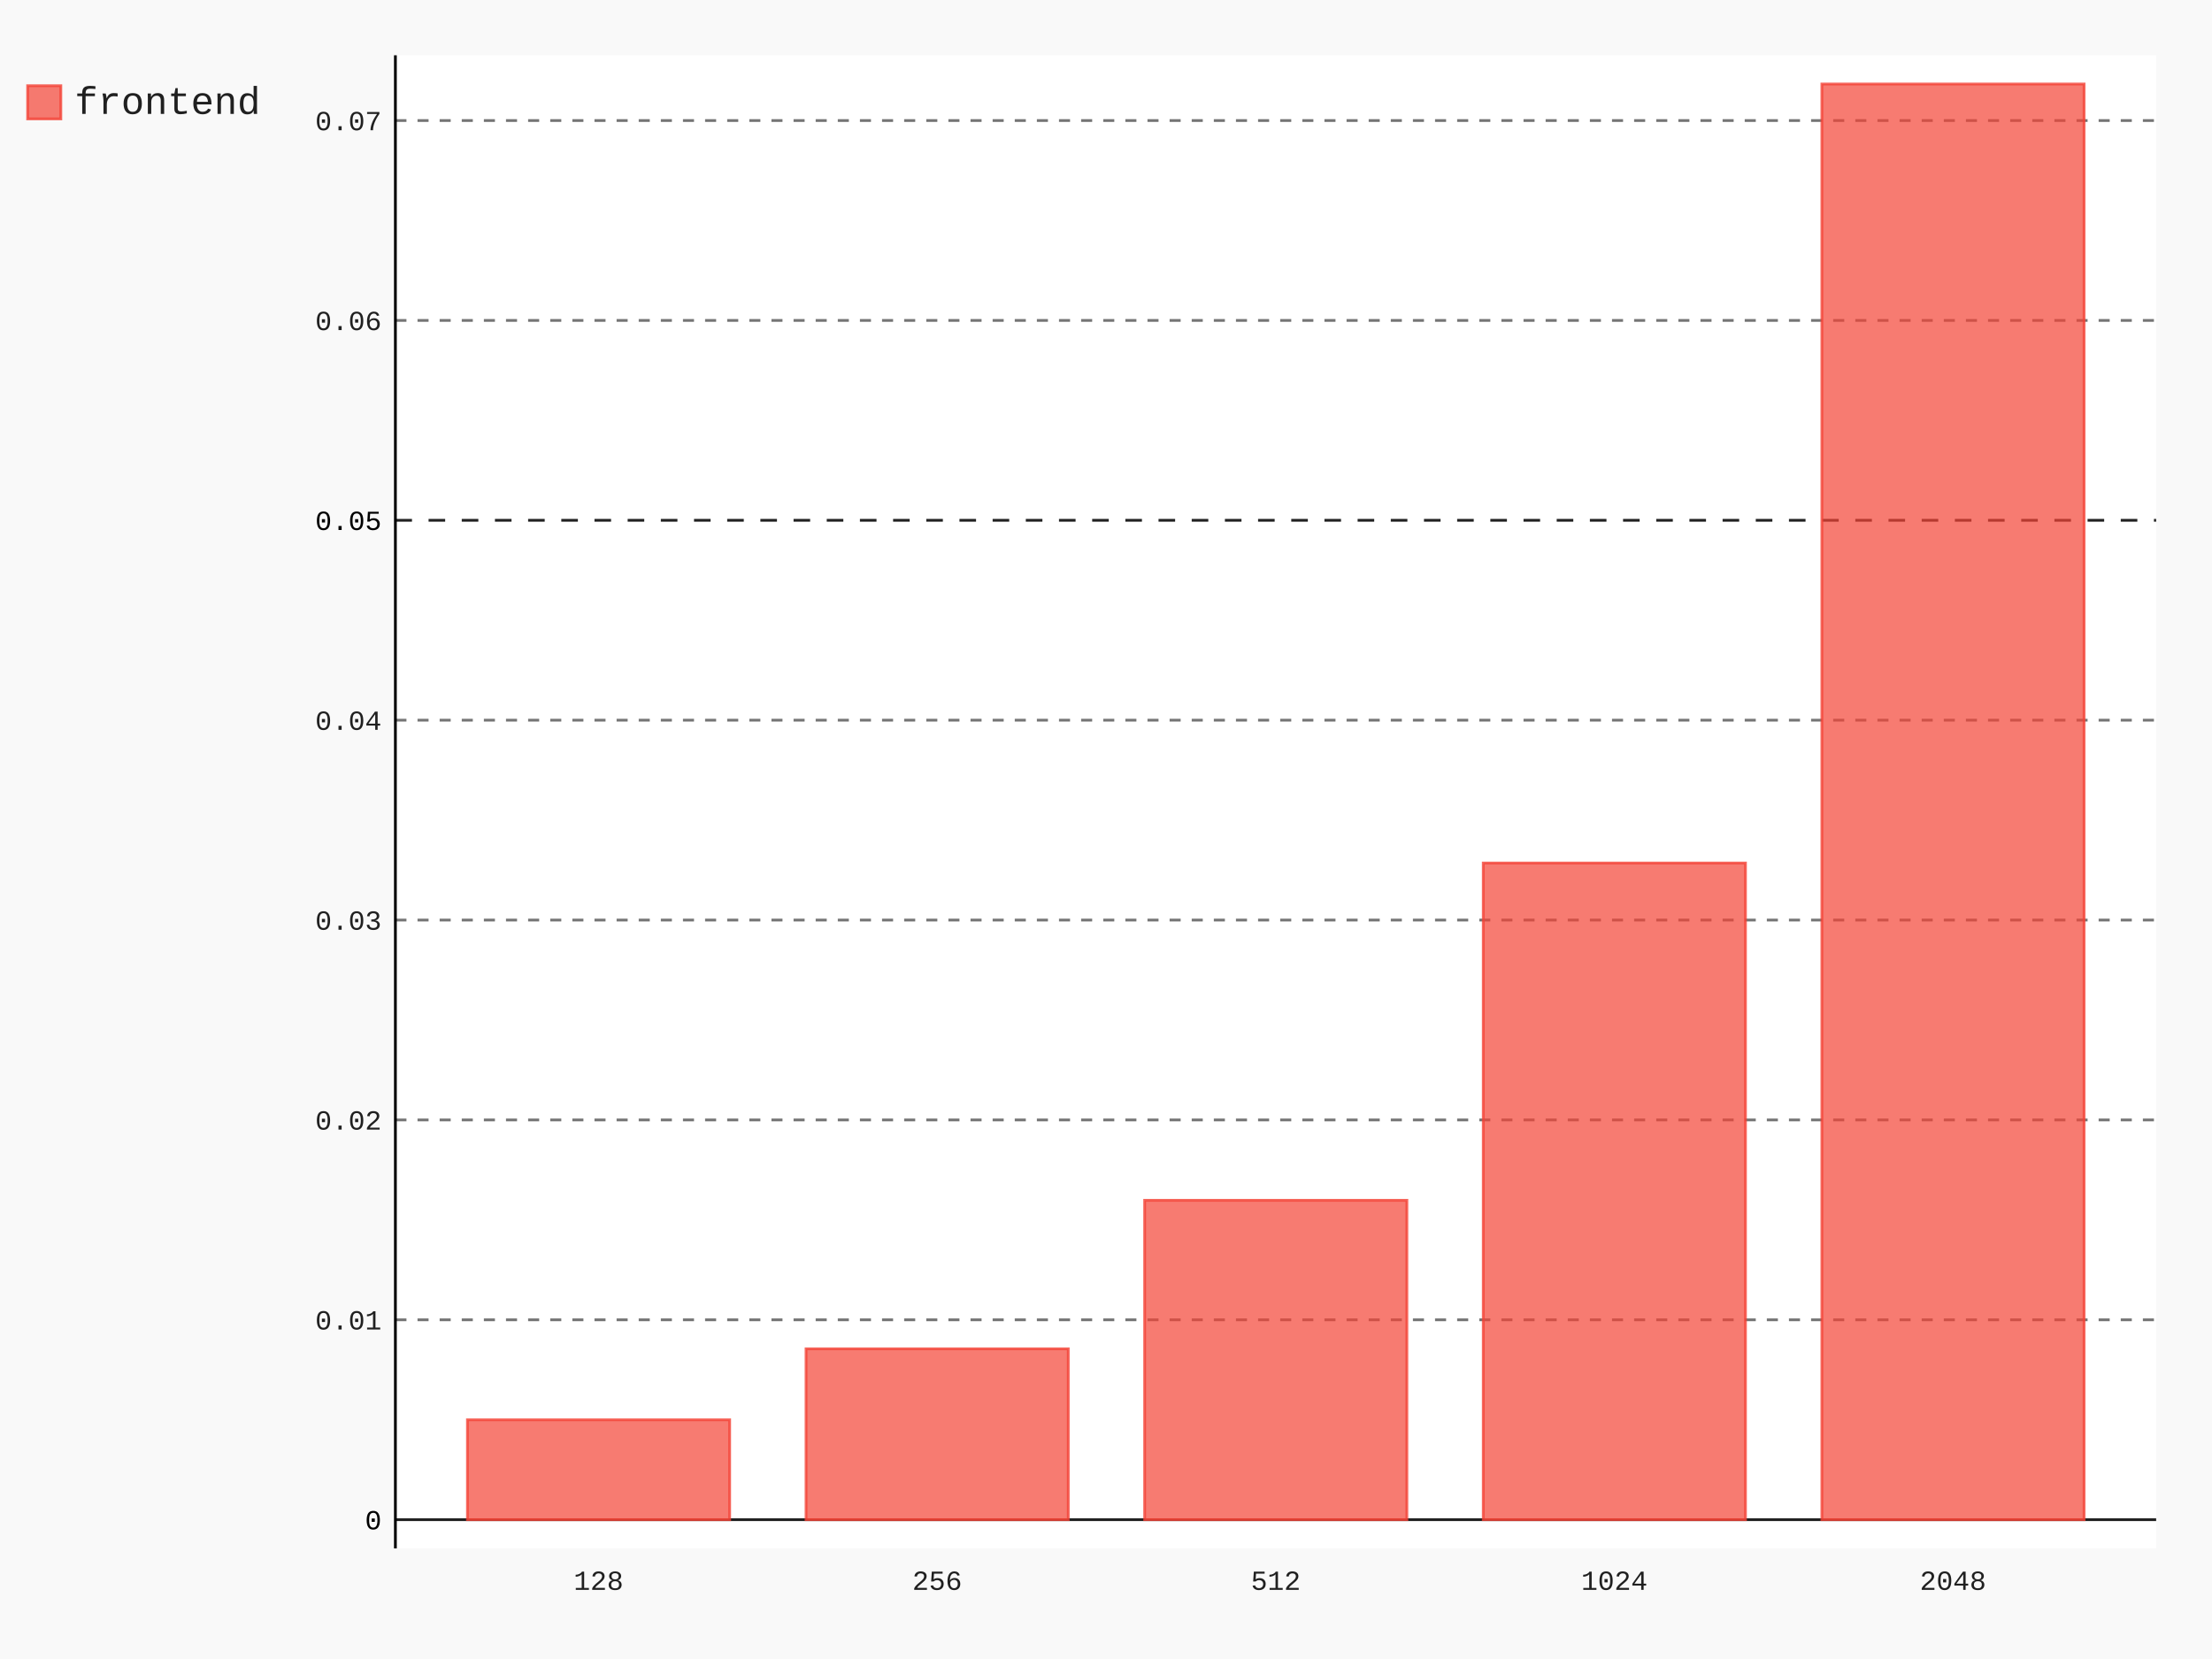
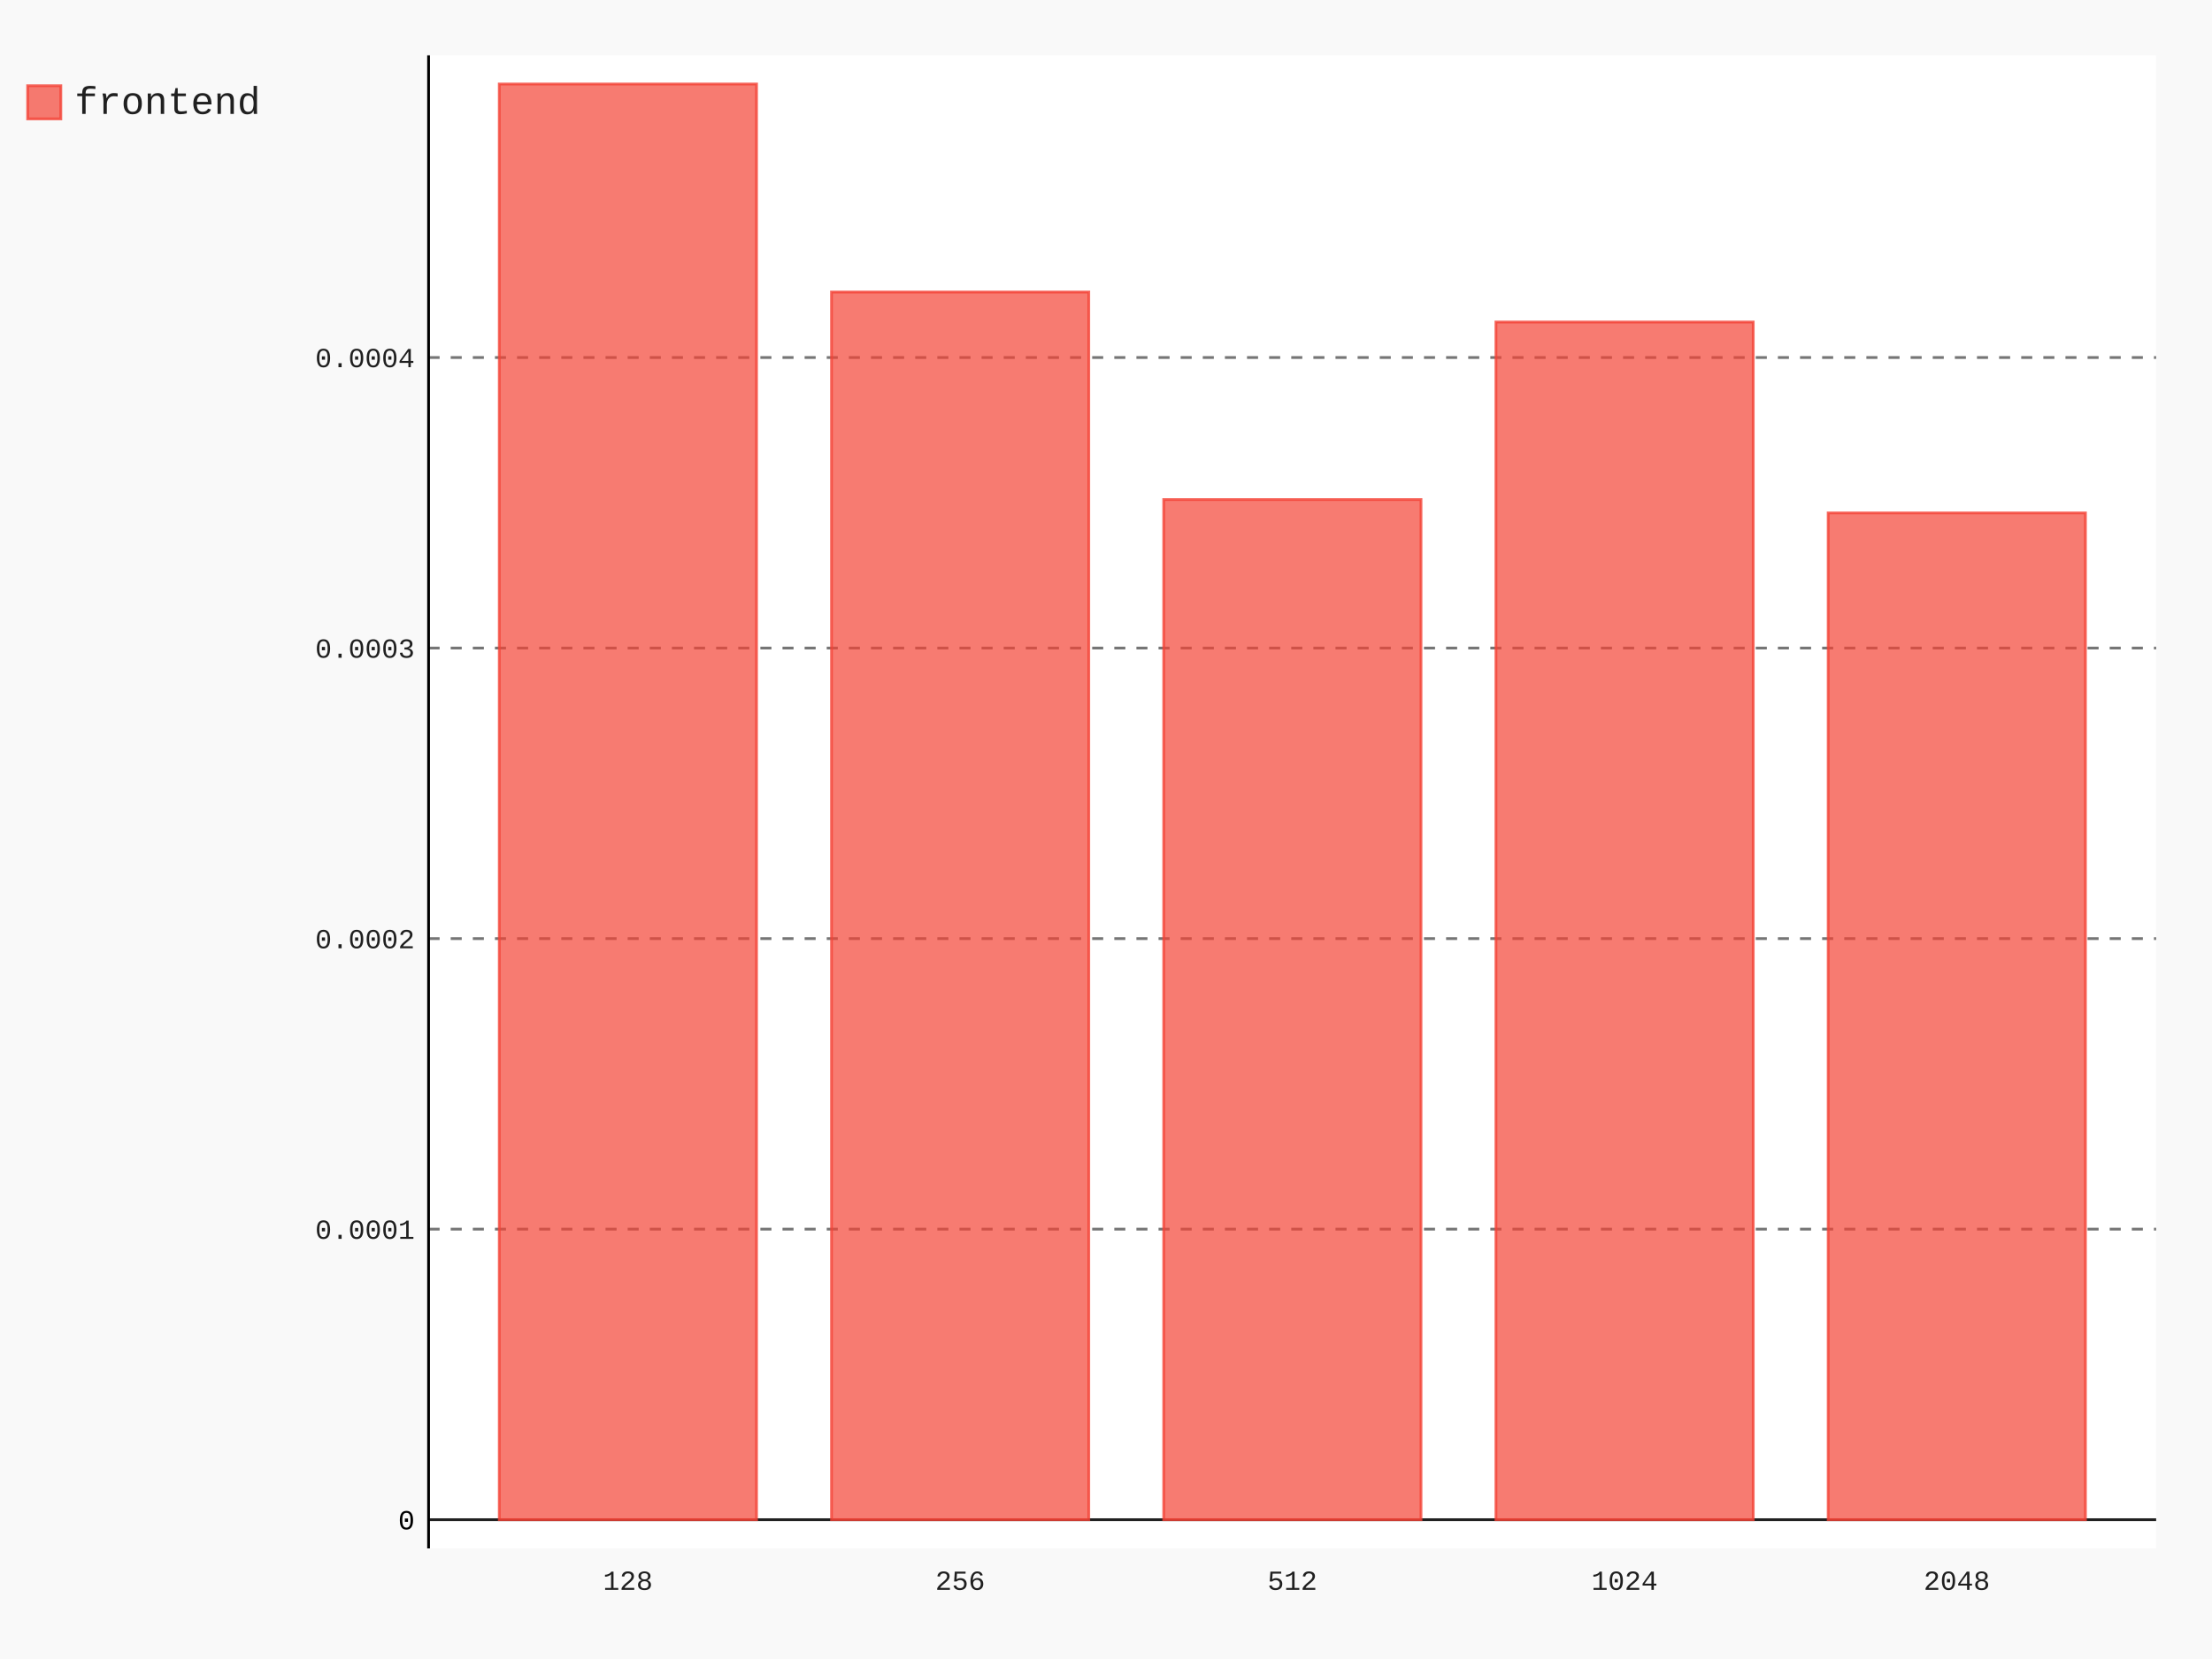
- <svg xmlns="http://www.w3.org/2000/svg" id="chart-9bcc1b61-db8d-419b-83c4-cc8f1668d906" class="pygal-chart" viewBox="0 0 800 600">
+ <svg xmlns="http://www.w3.org/2000/svg" id="chart-280a71b6-65ce-4bc3-9160-e4e9cf8f6048" class="pygal-chart" viewBox="0 0 800 600">
  <defs>
-     <style type="text/css">#chart-9bcc1b61-db8d-419b-83c4-cc8f1668d906{-webkit-user-select:none;-webkit-font-smoothing:antialiased;font-family:Consolas,"Liberation Mono",Menlo,Courier,monospace}#chart-9bcc1b61-db8d-419b-83c4-cc8f1668d906 .title{font-family:Consolas,"Liberation Mono",Menlo,Courier,monospace;font-size:16px}#chart-9bcc1b61-db8d-419b-83c4-cc8f1668d906 .legends .legend text{font-family:Consolas,"Liberation Mono",Menlo,Courier,monospace;font-size:14px}#chart-9bcc1b61-db8d-419b-83c4-cc8f1668d906 .axis text{font-family:Consolas,"Liberation Mono",Menlo,Courier,monospace;font-size:10px}#chart-9bcc1b61-db8d-419b-83c4-cc8f1668d906 .axis text.major{font-family:Consolas,"Liberation Mono",Menlo,Courier,monospace;font-size:10px}#chart-9bcc1b61-db8d-419b-83c4-cc8f1668d906 .text-overlay text.value{font-family:Consolas,"Liberation Mono",Menlo,Courier,monospace;font-size:16px}#chart-9bcc1b61-db8d-419b-83c4-cc8f1668d906 .text-overlay text.label{font-family:Consolas,"Liberation Mono",Menlo,Courier,monospace;font-size:10px}#chart-9bcc1b61-db8d-419b-83c4-cc8f1668d906 .tooltip{font-family:Consolas,"Liberation Mono",Menlo,Courier,monospace;font-size:14px}#chart-9bcc1b61-db8d-419b-83c4-cc8f1668d906 text.no_data{font-family:Consolas,"Liberation Mono",Menlo,Courier,monospace;font-size:64px}
- #chart-9bcc1b61-db8d-419b-83c4-cc8f1668d906{background-color:rgba(249,249,249,1)}#chart-9bcc1b61-db8d-419b-83c4-cc8f1668d906 path,#chart-9bcc1b61-db8d-419b-83c4-cc8f1668d906 line,#chart-9bcc1b61-db8d-419b-83c4-cc8f1668d906 rect,#chart-9bcc1b61-db8d-419b-83c4-cc8f1668d906 circle{-webkit-transition:150ms;-moz-transition:150ms;transition:150ms}#chart-9bcc1b61-db8d-419b-83c4-cc8f1668d906 .graph &gt; .background{fill:rgba(249,249,249,1)}#chart-9bcc1b61-db8d-419b-83c4-cc8f1668d906 .plot &gt; .background{fill:rgba(255,255,255,1)}#chart-9bcc1b61-db8d-419b-83c4-cc8f1668d906 .graph{fill:rgba(0,0,0,.87)}#chart-9bcc1b61-db8d-419b-83c4-cc8f1668d906 text.no_data{fill:rgba(0,0,0,1)}#chart-9bcc1b61-db8d-419b-83c4-cc8f1668d906 .title{fill:rgba(0,0,0,1)}#chart-9bcc1b61-db8d-419b-83c4-cc8f1668d906 .legends .legend text{fill:rgba(0,0,0,.87)}#chart-9bcc1b61-db8d-419b-83c4-cc8f1668d906 .legends .legend:hover text{fill:rgba(0,0,0,1)}#chart-9bcc1b61-db8d-419b-83c4-cc8f1668d906 .axis .line{stroke:rgba(0,0,0,1)}#chart-9bcc1b61-db8d-419b-83c4-cc8f1668d906 .axis .guide.line{stroke:rgba(0,0,0,.54)}#chart-9bcc1b61-db8d-419b-83c4-cc8f1668d906 .axis .major.line{stroke:rgba(0,0,0,.87)}#chart-9bcc1b61-db8d-419b-83c4-cc8f1668d906 .axis text.major{fill:rgba(0,0,0,1)}#chart-9bcc1b61-db8d-419b-83c4-cc8f1668d906 .axis.y .guides:hover .guide.line,#chart-9bcc1b61-db8d-419b-83c4-cc8f1668d906 .line-graph .axis.x .guides:hover .guide.line,#chart-9bcc1b61-db8d-419b-83c4-cc8f1668d906 .stackedline-graph .axis.x .guides:hover .guide.line,#chart-9bcc1b61-db8d-419b-83c4-cc8f1668d906 .xy-graph .axis.x .guides:hover .guide.line{stroke:rgba(0,0,0,1)}#chart-9bcc1b61-db8d-419b-83c4-cc8f1668d906 .axis .guides:hover text{fill:rgba(0,0,0,1)}#chart-9bcc1b61-db8d-419b-83c4-cc8f1668d906 .reactive{fill-opacity:.7;stroke-opacity:.8}#chart-9bcc1b61-db8d-419b-83c4-cc8f1668d906 .ci{stroke:rgba(0,0,0,.87)}#chart-9bcc1b61-db8d-419b-83c4-cc8f1668d906 .reactive.active,#chart-9bcc1b61-db8d-419b-83c4-cc8f1668d906 .active .reactive{fill-opacity:.8;stroke-opacity:.9;stroke-width:4}#chart-9bcc1b61-db8d-419b-83c4-cc8f1668d906 .ci .reactive.active{stroke-width:1.5}#chart-9bcc1b61-db8d-419b-83c4-cc8f1668d906 .series text{fill:rgba(0,0,0,1)}#chart-9bcc1b61-db8d-419b-83c4-cc8f1668d906 .tooltip rect{fill:rgba(255,255,255,1);stroke:rgba(0,0,0,1);-webkit-transition:opacity 150ms;-moz-transition:opacity 150ms;transition:opacity 150ms}#chart-9bcc1b61-db8d-419b-83c4-cc8f1668d906 .tooltip .label{fill:rgba(0,0,0,.87)}#chart-9bcc1b61-db8d-419b-83c4-cc8f1668d906 .tooltip .label{fill:rgba(0,0,0,.87)}#chart-9bcc1b61-db8d-419b-83c4-cc8f1668d906 .tooltip .legend{font-size:.8em;fill:rgba(0,0,0,.54)}#chart-9bcc1b61-db8d-419b-83c4-cc8f1668d906 .tooltip .x_label{font-size:.6em;fill:rgba(0,0,0,1)}#chart-9bcc1b61-db8d-419b-83c4-cc8f1668d906 .tooltip .xlink{font-size:.5em;text-decoration:underline}#chart-9bcc1b61-db8d-419b-83c4-cc8f1668d906 .tooltip .value{font-size:1.5em}#chart-9bcc1b61-db8d-419b-83c4-cc8f1668d906 .bound{font-size:.5em}#chart-9bcc1b61-db8d-419b-83c4-cc8f1668d906 .max-value{font-size:.75em;fill:rgba(0,0,0,.54)}#chart-9bcc1b61-db8d-419b-83c4-cc8f1668d906 .map-element{fill:rgba(255,255,255,1);stroke:rgba(0,0,0,.54) !important}#chart-9bcc1b61-db8d-419b-83c4-cc8f1668d906 .map-element .reactive{fill-opacity:inherit;stroke-opacity:inherit}#chart-9bcc1b61-db8d-419b-83c4-cc8f1668d906 .color-0,#chart-9bcc1b61-db8d-419b-83c4-cc8f1668d906 .color-0 a:visited{stroke:#F44336;fill:#F44336}#chart-9bcc1b61-db8d-419b-83c4-cc8f1668d906 .text-overlay .color-0 text{fill:black}
- #chart-9bcc1b61-db8d-419b-83c4-cc8f1668d906 text.no_data{text-anchor:middle}#chart-9bcc1b61-db8d-419b-83c4-cc8f1668d906 .guide.line{fill:none}#chart-9bcc1b61-db8d-419b-83c4-cc8f1668d906 .centered{text-anchor:middle}#chart-9bcc1b61-db8d-419b-83c4-cc8f1668d906 .title{text-anchor:middle}#chart-9bcc1b61-db8d-419b-83c4-cc8f1668d906 .legends .legend text{fill-opacity:1}#chart-9bcc1b61-db8d-419b-83c4-cc8f1668d906 .axis.x text{text-anchor:middle}#chart-9bcc1b61-db8d-419b-83c4-cc8f1668d906 .axis.x:not(.web) text[transform]{text-anchor:start}#chart-9bcc1b61-db8d-419b-83c4-cc8f1668d906 .axis.x:not(.web) text[transform].backwards{text-anchor:end}#chart-9bcc1b61-db8d-419b-83c4-cc8f1668d906 .axis.y text{text-anchor:end}#chart-9bcc1b61-db8d-419b-83c4-cc8f1668d906 .axis.y text[transform].backwards{text-anchor:start}#chart-9bcc1b61-db8d-419b-83c4-cc8f1668d906 .axis.y2 text{text-anchor:start}#chart-9bcc1b61-db8d-419b-83c4-cc8f1668d906 .axis.y2 text[transform].backwards{text-anchor:end}#chart-9bcc1b61-db8d-419b-83c4-cc8f1668d906 .axis .guide.line{stroke-dasharray:4,4}#chart-9bcc1b61-db8d-419b-83c4-cc8f1668d906 .axis .major.guide.line{stroke-dasharray:6,6}#chart-9bcc1b61-db8d-419b-83c4-cc8f1668d906 .horizontal .axis.y .guide.line,#chart-9bcc1b61-db8d-419b-83c4-cc8f1668d906 .horizontal .axis.y2 .guide.line,#chart-9bcc1b61-db8d-419b-83c4-cc8f1668d906 .vertical .axis.x .guide.line{opacity:0}#chart-9bcc1b61-db8d-419b-83c4-cc8f1668d906 .horizontal .axis.always_show .guide.line,#chart-9bcc1b61-db8d-419b-83c4-cc8f1668d906 .vertical .axis.always_show .guide.line{opacity:1 !important}#chart-9bcc1b61-db8d-419b-83c4-cc8f1668d906 .axis.y .guides:hover .guide.line,#chart-9bcc1b61-db8d-419b-83c4-cc8f1668d906 .axis.y2 .guides:hover .guide.line,#chart-9bcc1b61-db8d-419b-83c4-cc8f1668d906 .axis.x .guides:hover .guide.line{opacity:1}#chart-9bcc1b61-db8d-419b-83c4-cc8f1668d906 .axis .guides:hover text{opacity:1}#chart-9bcc1b61-db8d-419b-83c4-cc8f1668d906 .nofill{fill:none}#chart-9bcc1b61-db8d-419b-83c4-cc8f1668d906 .subtle-fill{fill-opacity:.2}#chart-9bcc1b61-db8d-419b-83c4-cc8f1668d906 .dot{stroke-width:1px;fill-opacity:1}#chart-9bcc1b61-db8d-419b-83c4-cc8f1668d906 .dot.active{stroke-width:5px}#chart-9bcc1b61-db8d-419b-83c4-cc8f1668d906 .dot.negative{fill:transparent}#chart-9bcc1b61-db8d-419b-83c4-cc8f1668d906 text,#chart-9bcc1b61-db8d-419b-83c4-cc8f1668d906 tspan{stroke:none !important}#chart-9bcc1b61-db8d-419b-83c4-cc8f1668d906 .series text.active{opacity:1}#chart-9bcc1b61-db8d-419b-83c4-cc8f1668d906 .tooltip rect{fill-opacity:.95;stroke-width:.5}#chart-9bcc1b61-db8d-419b-83c4-cc8f1668d906 .tooltip text{fill-opacity:1}#chart-9bcc1b61-db8d-419b-83c4-cc8f1668d906 .showable{visibility:hidden}#chart-9bcc1b61-db8d-419b-83c4-cc8f1668d906 .showable.shown{visibility:visible}#chart-9bcc1b61-db8d-419b-83c4-cc8f1668d906 .gauge-background{fill:rgba(229,229,229,1);stroke:none}#chart-9bcc1b61-db8d-419b-83c4-cc8f1668d906 .bg-lines{stroke:rgba(249,249,249,1);stroke-width:2px}</style>
+     <style type="text/css">#chart-280a71b6-65ce-4bc3-9160-e4e9cf8f6048{-webkit-user-select:none;-webkit-font-smoothing:antialiased;font-family:Consolas,"Liberation Mono",Menlo,Courier,monospace}#chart-280a71b6-65ce-4bc3-9160-e4e9cf8f6048 .title{font-family:Consolas,"Liberation Mono",Menlo,Courier,monospace;font-size:16px}#chart-280a71b6-65ce-4bc3-9160-e4e9cf8f6048 .legends .legend text{font-family:Consolas,"Liberation Mono",Menlo,Courier,monospace;font-size:14px}#chart-280a71b6-65ce-4bc3-9160-e4e9cf8f6048 .axis text{font-family:Consolas,"Liberation Mono",Menlo,Courier,monospace;font-size:10px}#chart-280a71b6-65ce-4bc3-9160-e4e9cf8f6048 .axis text.major{font-family:Consolas,"Liberation Mono",Menlo,Courier,monospace;font-size:10px}#chart-280a71b6-65ce-4bc3-9160-e4e9cf8f6048 .text-overlay text.value{font-family:Consolas,"Liberation Mono",Menlo,Courier,monospace;font-size:16px}#chart-280a71b6-65ce-4bc3-9160-e4e9cf8f6048 .text-overlay text.label{font-family:Consolas,"Liberation Mono",Menlo,Courier,monospace;font-size:10px}#chart-280a71b6-65ce-4bc3-9160-e4e9cf8f6048 .tooltip{font-family:Consolas,"Liberation Mono",Menlo,Courier,monospace;font-size:14px}#chart-280a71b6-65ce-4bc3-9160-e4e9cf8f6048 text.no_data{font-family:Consolas,"Liberation Mono",Menlo,Courier,monospace;font-size:64px}
+ #chart-280a71b6-65ce-4bc3-9160-e4e9cf8f6048{background-color:rgba(249,249,249,1)}#chart-280a71b6-65ce-4bc3-9160-e4e9cf8f6048 path,#chart-280a71b6-65ce-4bc3-9160-e4e9cf8f6048 line,#chart-280a71b6-65ce-4bc3-9160-e4e9cf8f6048 rect,#chart-280a71b6-65ce-4bc3-9160-e4e9cf8f6048 circle{-webkit-transition:150ms;-moz-transition:150ms;transition:150ms}#chart-280a71b6-65ce-4bc3-9160-e4e9cf8f6048 .graph &gt; .background{fill:rgba(249,249,249,1)}#chart-280a71b6-65ce-4bc3-9160-e4e9cf8f6048 .plot &gt; .background{fill:rgba(255,255,255,1)}#chart-280a71b6-65ce-4bc3-9160-e4e9cf8f6048 .graph{fill:rgba(0,0,0,.87)}#chart-280a71b6-65ce-4bc3-9160-e4e9cf8f6048 text.no_data{fill:rgba(0,0,0,1)}#chart-280a71b6-65ce-4bc3-9160-e4e9cf8f6048 .title{fill:rgba(0,0,0,1)}#chart-280a71b6-65ce-4bc3-9160-e4e9cf8f6048 .legends .legend text{fill:rgba(0,0,0,.87)}#chart-280a71b6-65ce-4bc3-9160-e4e9cf8f6048 .legends .legend:hover text{fill:rgba(0,0,0,1)}#chart-280a71b6-65ce-4bc3-9160-e4e9cf8f6048 .axis .line{stroke:rgba(0,0,0,1)}#chart-280a71b6-65ce-4bc3-9160-e4e9cf8f6048 .axis .guide.line{stroke:rgba(0,0,0,.54)}#chart-280a71b6-65ce-4bc3-9160-e4e9cf8f6048 .axis .major.line{stroke:rgba(0,0,0,.87)}#chart-280a71b6-65ce-4bc3-9160-e4e9cf8f6048 .axis text.major{fill:rgba(0,0,0,1)}#chart-280a71b6-65ce-4bc3-9160-e4e9cf8f6048 .axis.y .guides:hover .guide.line,#chart-280a71b6-65ce-4bc3-9160-e4e9cf8f6048 .line-graph .axis.x .guides:hover .guide.line,#chart-280a71b6-65ce-4bc3-9160-e4e9cf8f6048 .stackedline-graph .axis.x .guides:hover .guide.line,#chart-280a71b6-65ce-4bc3-9160-e4e9cf8f6048 .xy-graph .axis.x .guides:hover .guide.line{stroke:rgba(0,0,0,1)}#chart-280a71b6-65ce-4bc3-9160-e4e9cf8f6048 .axis .guides:hover text{fill:rgba(0,0,0,1)}#chart-280a71b6-65ce-4bc3-9160-e4e9cf8f6048 .reactive{fill-opacity:.7;stroke-opacity:.8}#chart-280a71b6-65ce-4bc3-9160-e4e9cf8f6048 .ci{stroke:rgba(0,0,0,.87)}#chart-280a71b6-65ce-4bc3-9160-e4e9cf8f6048 .reactive.active,#chart-280a71b6-65ce-4bc3-9160-e4e9cf8f6048 .active .reactive{fill-opacity:.8;stroke-opacity:.9;stroke-width:4}#chart-280a71b6-65ce-4bc3-9160-e4e9cf8f6048 .ci .reactive.active{stroke-width:1.5}#chart-280a71b6-65ce-4bc3-9160-e4e9cf8f6048 .series text{fill:rgba(0,0,0,1)}#chart-280a71b6-65ce-4bc3-9160-e4e9cf8f6048 .tooltip rect{fill:rgba(255,255,255,1);stroke:rgba(0,0,0,1);-webkit-transition:opacity 150ms;-moz-transition:opacity 150ms;transition:opacity 150ms}#chart-280a71b6-65ce-4bc3-9160-e4e9cf8f6048 .tooltip .label{fill:rgba(0,0,0,.87)}#chart-280a71b6-65ce-4bc3-9160-e4e9cf8f6048 .tooltip .label{fill:rgba(0,0,0,.87)}#chart-280a71b6-65ce-4bc3-9160-e4e9cf8f6048 .tooltip .legend{font-size:.8em;fill:rgba(0,0,0,.54)}#chart-280a71b6-65ce-4bc3-9160-e4e9cf8f6048 .tooltip .x_label{font-size:.6em;fill:rgba(0,0,0,1)}#chart-280a71b6-65ce-4bc3-9160-e4e9cf8f6048 .tooltip .xlink{font-size:.5em;text-decoration:underline}#chart-280a71b6-65ce-4bc3-9160-e4e9cf8f6048 .tooltip .value{font-size:1.5em}#chart-280a71b6-65ce-4bc3-9160-e4e9cf8f6048 .bound{font-size:.5em}#chart-280a71b6-65ce-4bc3-9160-e4e9cf8f6048 .max-value{font-size:.75em;fill:rgba(0,0,0,.54)}#chart-280a71b6-65ce-4bc3-9160-e4e9cf8f6048 .map-element{fill:rgba(255,255,255,1);stroke:rgba(0,0,0,.54) !important}#chart-280a71b6-65ce-4bc3-9160-e4e9cf8f6048 .map-element .reactive{fill-opacity:inherit;stroke-opacity:inherit}#chart-280a71b6-65ce-4bc3-9160-e4e9cf8f6048 .color-0,#chart-280a71b6-65ce-4bc3-9160-e4e9cf8f6048 .color-0 a:visited{stroke:#F44336;fill:#F44336}#chart-280a71b6-65ce-4bc3-9160-e4e9cf8f6048 .text-overlay .color-0 text{fill:black}
+ #chart-280a71b6-65ce-4bc3-9160-e4e9cf8f6048 text.no_data{text-anchor:middle}#chart-280a71b6-65ce-4bc3-9160-e4e9cf8f6048 .guide.line{fill:none}#chart-280a71b6-65ce-4bc3-9160-e4e9cf8f6048 .centered{text-anchor:middle}#chart-280a71b6-65ce-4bc3-9160-e4e9cf8f6048 .title{text-anchor:middle}#chart-280a71b6-65ce-4bc3-9160-e4e9cf8f6048 .legends .legend text{fill-opacity:1}#chart-280a71b6-65ce-4bc3-9160-e4e9cf8f6048 .axis.x text{text-anchor:middle}#chart-280a71b6-65ce-4bc3-9160-e4e9cf8f6048 .axis.x:not(.web) text[transform]{text-anchor:start}#chart-280a71b6-65ce-4bc3-9160-e4e9cf8f6048 .axis.x:not(.web) text[transform].backwards{text-anchor:end}#chart-280a71b6-65ce-4bc3-9160-e4e9cf8f6048 .axis.y text{text-anchor:end}#chart-280a71b6-65ce-4bc3-9160-e4e9cf8f6048 .axis.y text[transform].backwards{text-anchor:start}#chart-280a71b6-65ce-4bc3-9160-e4e9cf8f6048 .axis.y2 text{text-anchor:start}#chart-280a71b6-65ce-4bc3-9160-e4e9cf8f6048 .axis.y2 text[transform].backwards{text-anchor:end}#chart-280a71b6-65ce-4bc3-9160-e4e9cf8f6048 .axis .guide.line{stroke-dasharray:4,4}#chart-280a71b6-65ce-4bc3-9160-e4e9cf8f6048 .axis .major.guide.line{stroke-dasharray:6,6}#chart-280a71b6-65ce-4bc3-9160-e4e9cf8f6048 .horizontal .axis.y .guide.line,#chart-280a71b6-65ce-4bc3-9160-e4e9cf8f6048 .horizontal .axis.y2 .guide.line,#chart-280a71b6-65ce-4bc3-9160-e4e9cf8f6048 .vertical .axis.x .guide.line{opacity:0}#chart-280a71b6-65ce-4bc3-9160-e4e9cf8f6048 .horizontal .axis.always_show .guide.line,#chart-280a71b6-65ce-4bc3-9160-e4e9cf8f6048 .vertical .axis.always_show .guide.line{opacity:1 !important}#chart-280a71b6-65ce-4bc3-9160-e4e9cf8f6048 .axis.y .guides:hover .guide.line,#chart-280a71b6-65ce-4bc3-9160-e4e9cf8f6048 .axis.y2 .guides:hover .guide.line,#chart-280a71b6-65ce-4bc3-9160-e4e9cf8f6048 .axis.x .guides:hover .guide.line{opacity:1}#chart-280a71b6-65ce-4bc3-9160-e4e9cf8f6048 .axis .guides:hover text{opacity:1}#chart-280a71b6-65ce-4bc3-9160-e4e9cf8f6048 .nofill{fill:none}#chart-280a71b6-65ce-4bc3-9160-e4e9cf8f6048 .subtle-fill{fill-opacity:.2}#chart-280a71b6-65ce-4bc3-9160-e4e9cf8f6048 .dot{stroke-width:1px;fill-opacity:1}#chart-280a71b6-65ce-4bc3-9160-e4e9cf8f6048 .dot.active{stroke-width:5px}#chart-280a71b6-65ce-4bc3-9160-e4e9cf8f6048 .dot.negative{fill:transparent}#chart-280a71b6-65ce-4bc3-9160-e4e9cf8f6048 text,#chart-280a71b6-65ce-4bc3-9160-e4e9cf8f6048 tspan{stroke:none !important}#chart-280a71b6-65ce-4bc3-9160-e4e9cf8f6048 .series text.active{opacity:1}#chart-280a71b6-65ce-4bc3-9160-e4e9cf8f6048 .tooltip rect{fill-opacity:.95;stroke-width:.5}#chart-280a71b6-65ce-4bc3-9160-e4e9cf8f6048 .tooltip text{fill-opacity:1}#chart-280a71b6-65ce-4bc3-9160-e4e9cf8f6048 .showable{visibility:hidden}#chart-280a71b6-65ce-4bc3-9160-e4e9cf8f6048 .showable.shown{visibility:visible}#chart-280a71b6-65ce-4bc3-9160-e4e9cf8f6048 .gauge-background{fill:rgba(229,229,229,1);stroke:none}#chart-280a71b6-65ce-4bc3-9160-e4e9cf8f6048 .bg-lines{stroke:rgba(249,249,249,1);stroke-width:2px}</style>
  </defs>
  <g class="graph bar-graph vertical">
    <rect x="0" y="0" width="800" height="600" class="background" />
-     <g transform="translate(143, 20)" class="plot">
-       <rect x="0" y="0" width="636.8" height="540" class="background" />
+     <g transform="translate(155, 20)" class="plot">
+       <rect x="0" y="0" width="624.8" height="540" class="background" />
      <g class="axis y always_show">
        <g class="guides">
-           <path d="M0 529.615 h636.8" class="axis major line" />
+           <path d="M0 529.615 h624.8" class="axis major line" />
          <text x="-5" y="533.115" class="major">0</text>
        </g>
        <g class="guides">
-           <path d="M0 457.327 h636.8" class="guide line" />
-           <text x="-5" y="460.827" class="">0.01</text>
+           <path d="M0 424.536 h624.8" class="guide line" />
+           <text x="-5" y="428.036" class="">0.0001</text>
        </g>
        <g class="guides">
-           <path d="M0 385.039 h636.8" class="guide line" />
-           <text x="-5" y="388.539" class="">0.02</text>
+           <path d="M0 319.457 h624.8" class="guide line" />
+           <text x="-5" y="322.957" class="">0.0002</text>
        </g>
        <g class="guides">
-           <path d="M0 312.751 h636.8" class="guide line" />
-           <text x="-5" y="316.251" class="">0.03</text>
+           <path d="M0 214.378 h624.8" class="guide line" />
+           <text x="-5" y="217.878" class="">0.0003</text>
        </g>
        <g class="guides">
-           <path d="M0 240.462 h636.8" class="guide line" />
-           <text x="-5" y="243.962" class="">0.04</text>
-         </g>
-         <g class="guides">
-           <path d="M0 168.174 h636.8" class="major guide line" />
-           <text x="-5" y="171.674" class="major">0.05</text>
-         </g>
-         <g class="guides">
-           <path d="M0 95.886 h636.8" class="guide line" />
-           <text x="-5" y="99.386" class="">0.06</text>
-         </g>
-         <g class="guides">
-           <path d="M0 23.597 h636.8" class="guide line" />
-           <text x="-5" y="27.097" class="">0.07</text>
+           <path d="M0 109.299 h624.8" class="guide line" />
+           <text x="-5" y="112.799" class="">0.0004</text>
        </g>
      </g>
      <g class="axis x">
        <path d="M0 0 v540" class="line" />
        <g class="guides">
-           <path d="M73.477 0 v540" class="guide line" />
-           <text x="73.477" y="555.0" class="">128</text>
+           <path d="M72.092 0 v540" class="guide line" />
+           <text x="72.092" y="555.0" class="">128</text>
        </g>
        <g class="guides">
-           <path d="M195.938 0 v540" class="guide line" />
-           <text x="195.938" y="555.0" class="">256</text>
+           <path d="M192.246 0 v540" class="guide line" />
+           <text x="192.246" y="555.0" class="">256</text>
        </g>
        <g class="guides">
-           <path d="M318.4 0 v540" class="guide line" />
-           <text x="318.4" y="555.0" class="">512</text>
+           <path d="M312.4 0 v540" class="guide line" />
+           <text x="312.4" y="555.0" class="">512</text>
        </g>
        <g class="guides">
-           <path d="M440.862 0 v540" class="guide line" />
-           <text x="440.862" y="555.0" class="">1024</text>
+           <path d="M432.554 0 v540" class="guide line" />
+           <text x="432.554" y="555.0" class="">1024</text>
        </g>
        <g class="guides">
-           <path d="M563.323 0 v540" class="guide line" />
-           <text x="563.323" y="555.0" class="">2048</text>
+           <path d="M552.708 0 v540" class="guide line" />
+           <text x="552.708" y="555.0" class="">2048</text>
        </g>
      </g>
      <g class="series serie-0 color-0">
        <g class="bars">
          <g class="bar">
-             <rect x="26.06" y="493.493" rx="0" ry="0" width="94.834" height="36.123" class="rect reactive tooltip-trigger" />
+             <rect x="25.569" y="10.385" rx="0" ry="0" width="93.047" height="519.231" class="rect reactive tooltip-trigger" />
          </g>
          <g class="bar">
-             <rect x="148.521" y="467.814" rx="0" ry="0" width="94.834" height="61.802" class="rect reactive tooltip-trigger" />
+             <rect x="145.723" y="85.612" rx="0" ry="0" width="93.047" height="444.003" class="rect reactive tooltip-trigger" />
          </g>
          <g class="bar">
-             <rect x="270.983" y="414.103" rx="0" ry="0" width="94.834" height="115.512" class="rect reactive tooltip-trigger" />
+             <rect x="265.876" y="160.67" rx="0" ry="0" width="93.047" height="368.945" class="rect reactive tooltip-trigger" />
          </g>
          <g class="bar">
-             <rect x="393.444" y="292.122" rx="0" ry="0" width="94.834" height="237.493" class="rect reactive tooltip-trigger" />
+             <rect x="386.03" y="96.464" rx="0" ry="0" width="93.047" height="433.152" class="rect reactive tooltip-trigger" />
          </g>
          <g class="bar">
-             <rect x="515.906" y="10.385" rx="0" ry="0" width="94.834" height="519.231" class="rect reactive tooltip-trigger" />
+             <rect x="506.184" y="165.512" rx="0" ry="0" width="93.047" height="364.103" class="rect reactive tooltip-trigger" />
          </g>
        </g>
      </g>
    </g>
    <g class="titles" />
-     <g transform="translate(143, 20)" class="plot overlay">
+     <g transform="translate(155, 20)" class="plot overlay">
      <g class="series serie-0 color-0" />
    </g>
-     <g transform="translate(143, 20)" class="plot text-overlay">
+     <g transform="translate(155, 20)" class="plot text-overlay">
      <g class="series serie-0 color-0" />
    </g>
-     <g transform="translate(143, 20)" class="plot tooltip-overlay">
+     <g transform="translate(155, 20)" class="plot tooltip-overlay">
      <g transform="translate(0 0)" style="opacity: 0" class="tooltip">
        <rect rx="0" ry="0" width="0" height="0" class="tooltip-box" />
        <g class="text" />
      </g>
    </g>
    <g transform="translate(10, 30)" class="legends">
      <g id="activate-serie-0" class="legend reactive activate-serie">
        <rect x="0.0" y="1.0" width="12" height="12" class="color-0 reactive" />
        <text x="17.0" y="11.2">frontend</text>
      </g>
    </g>
    <g transform="translate(790, 30)" class="legends" />
  </g>
</svg>
